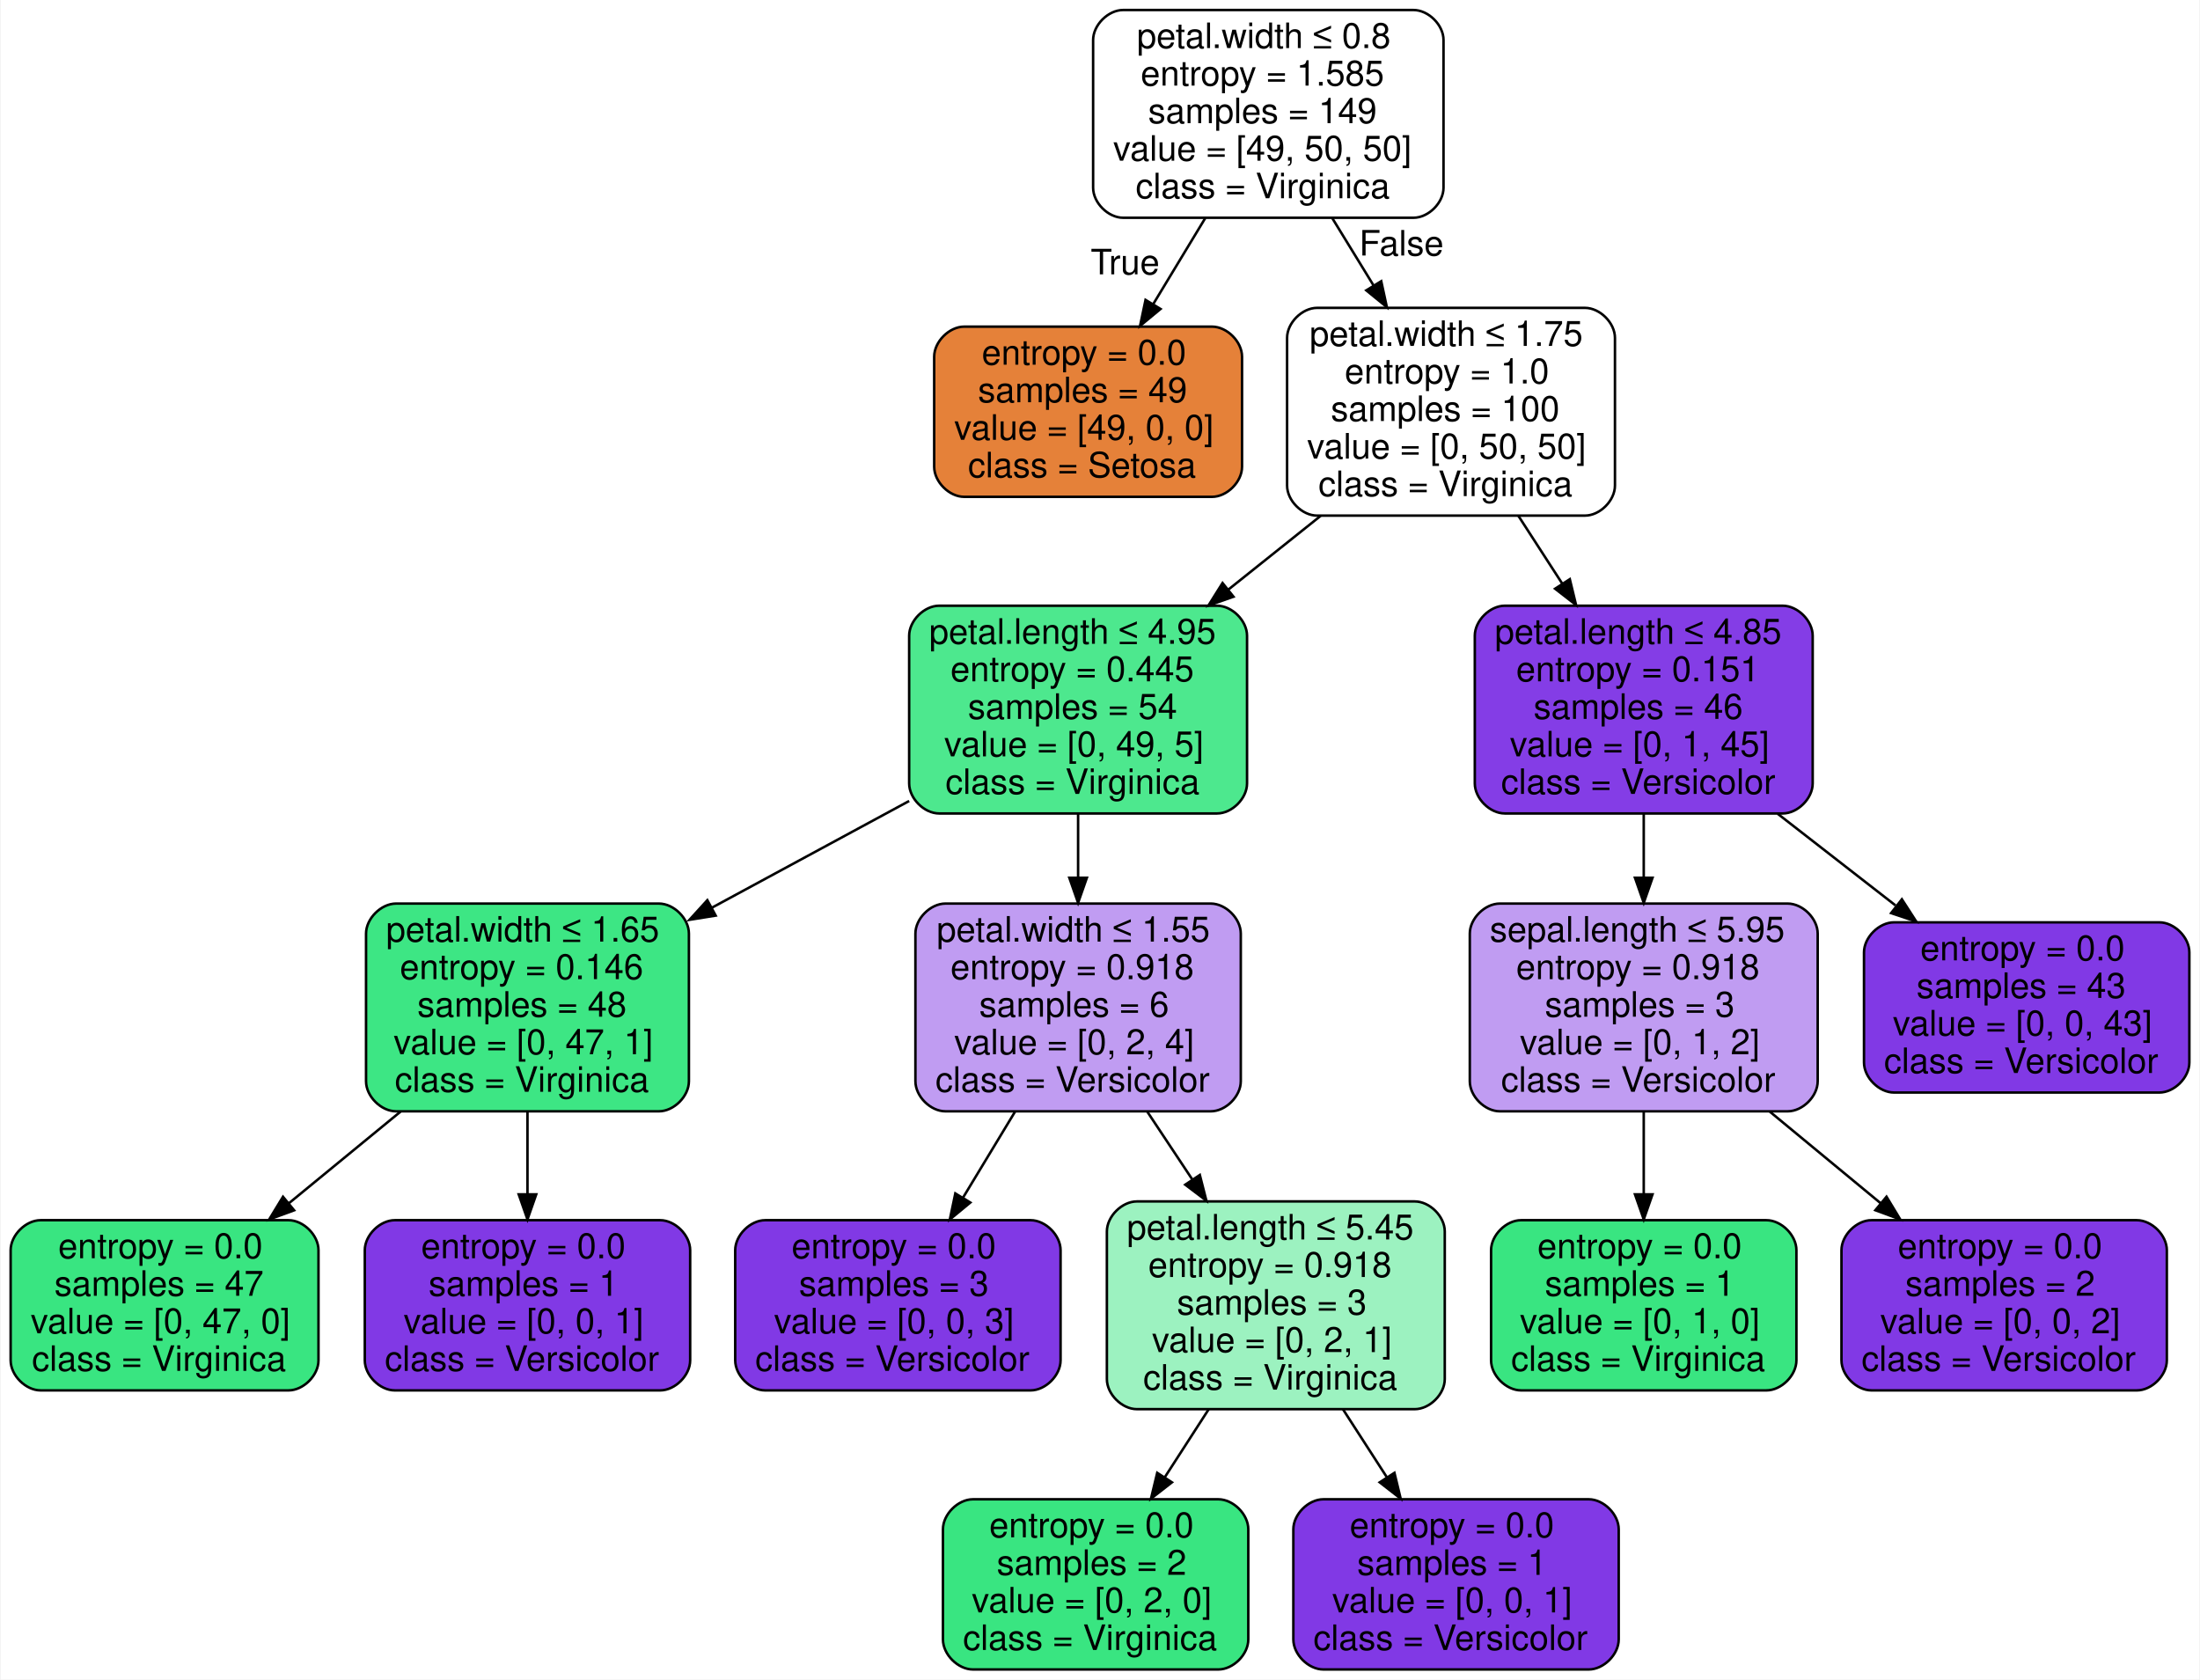
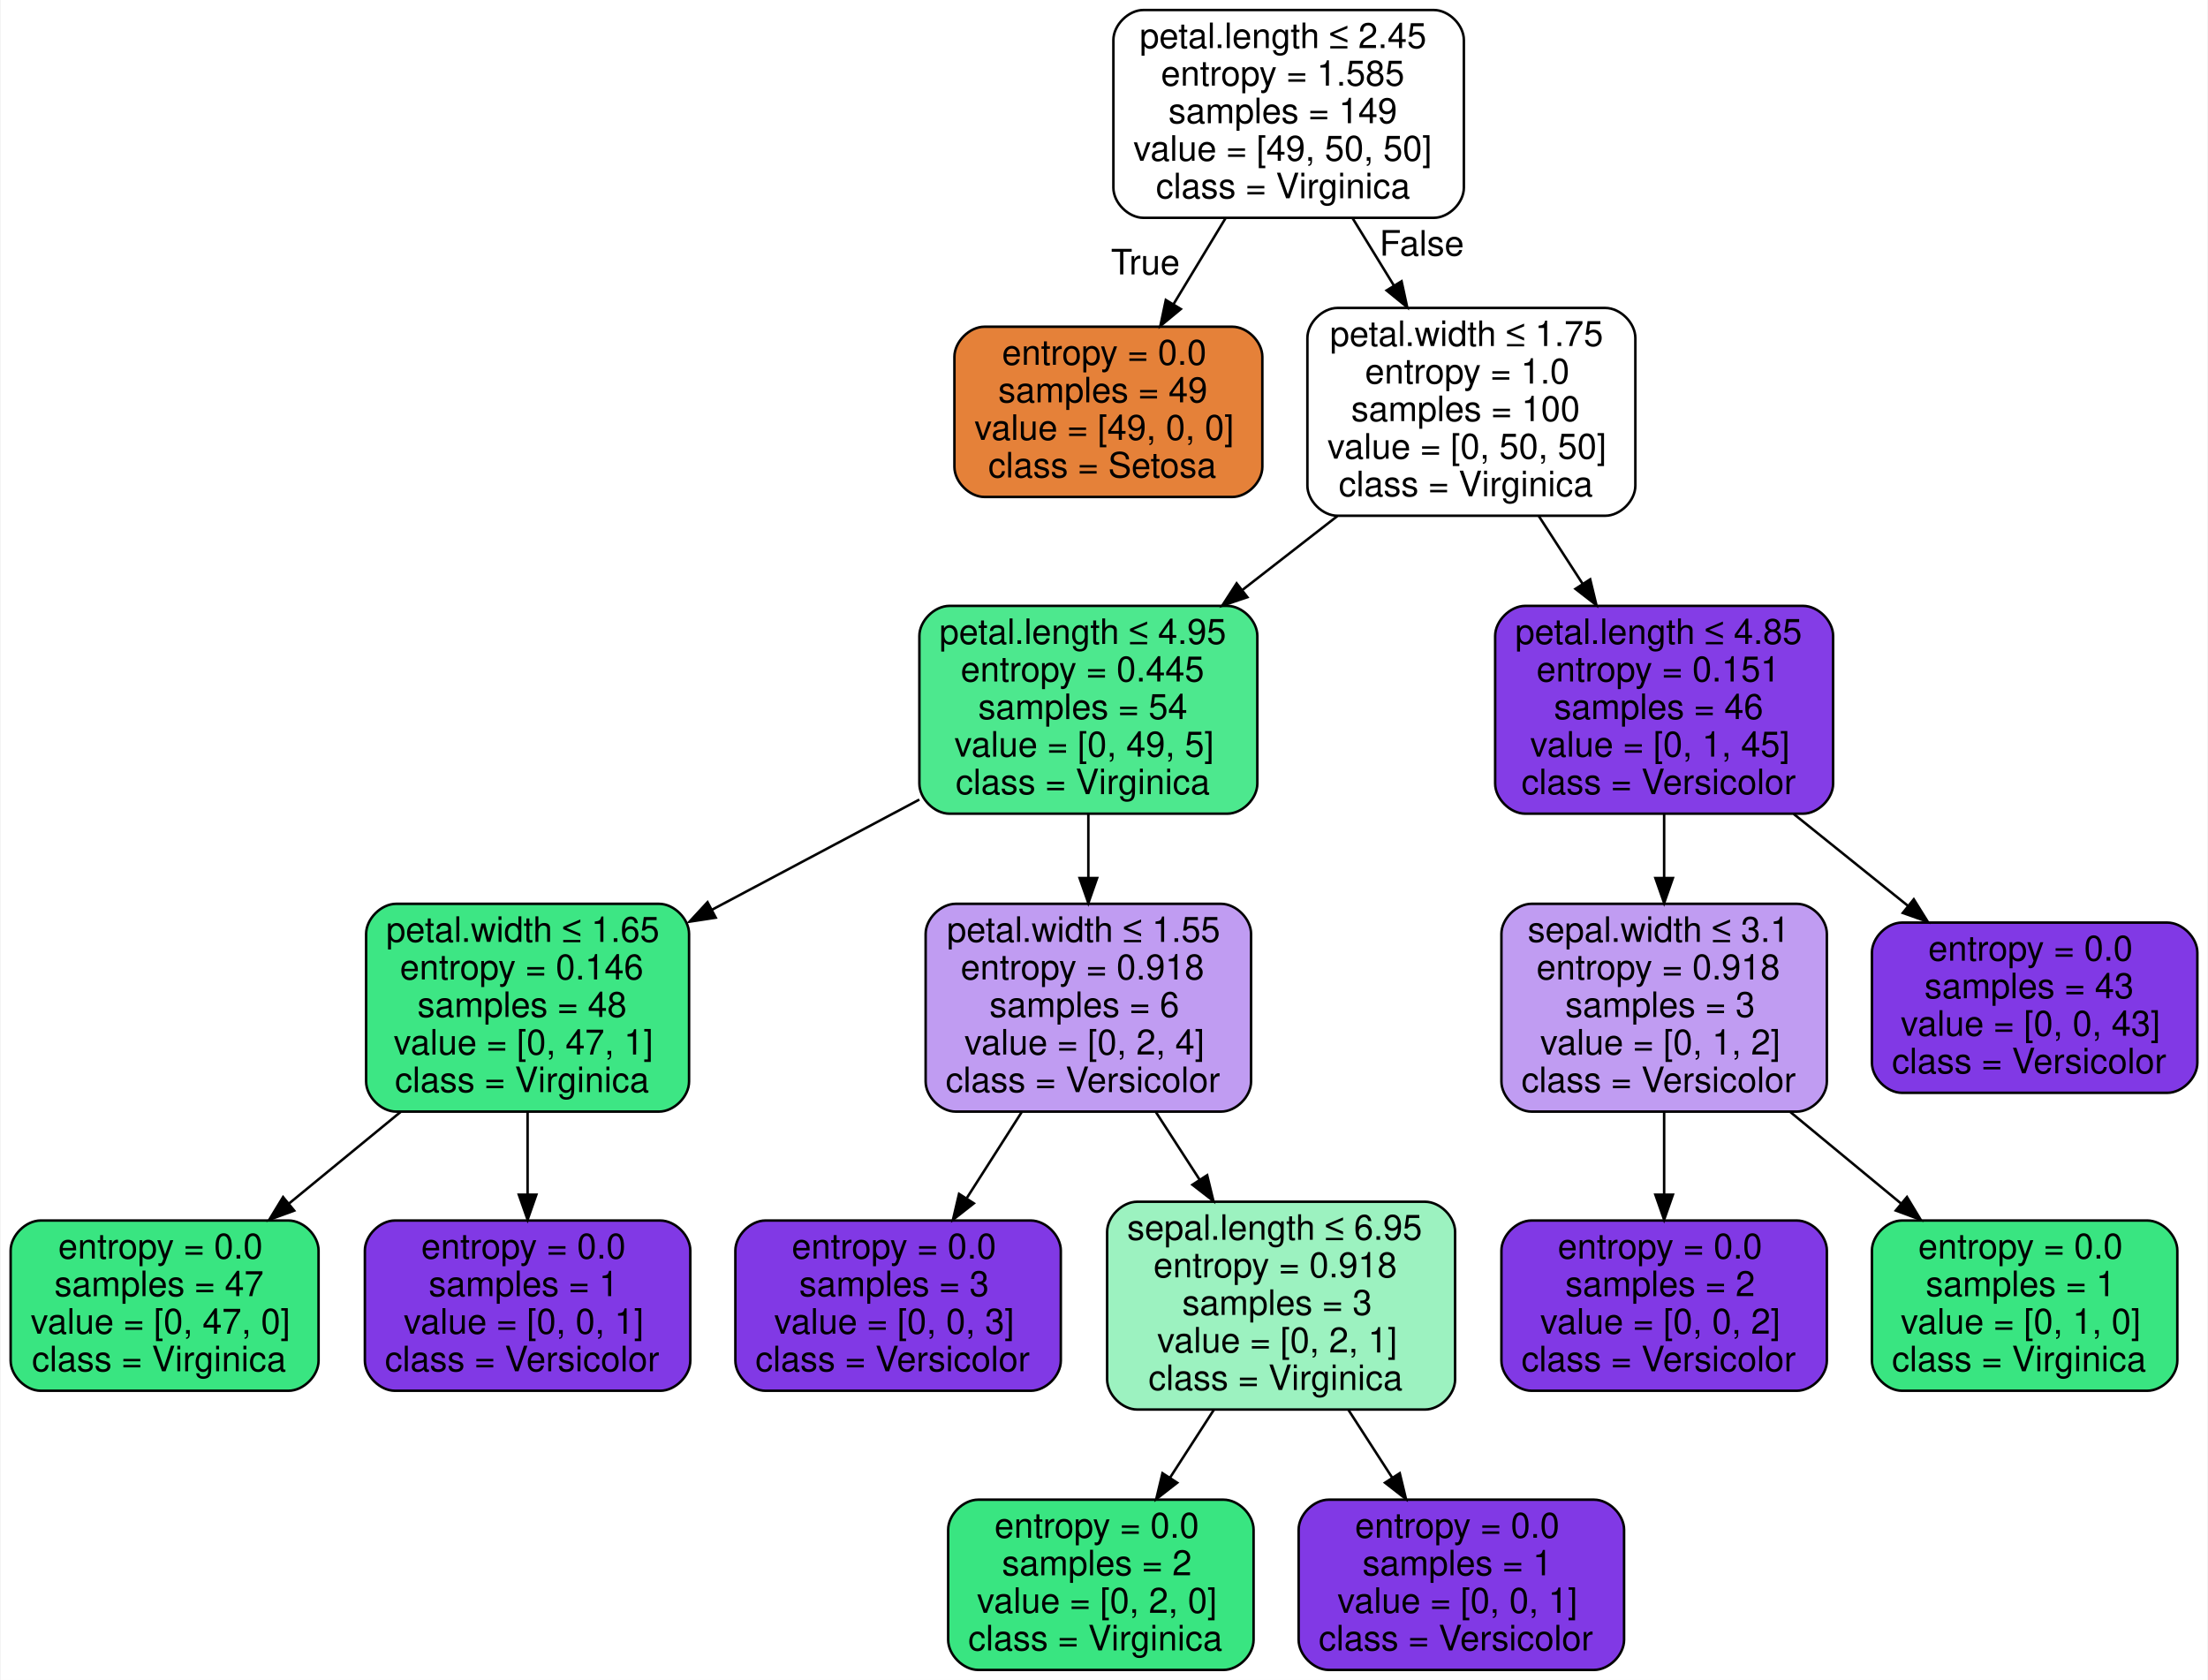
- <svg xmlns="http://www.w3.org/2000/svg" width="879pt" height="671pt" viewBox="0.00 0.00 878.50 671.00">
+ <svg xmlns="http://www.w3.org/2000/svg" width="882pt" height="671pt" viewBox="0.00 0.00 881.50 671.00">
  <g id="graph0" class="graph" transform="scale(1 1) rotate(0) translate(4 667)">
-     <polygon fill="#ffffff" stroke="transparent" points="-4,4 -4,-667 874.5,-667 874.5,4 -4,4" />
+     <polygon fill="#ffffff" stroke="transparent" points="-4,4 -4,-667 877.5,-667 877.5,4 -4,4" />
    <g id="node1" class="node">
-       <path fill="#ffffff" stroke="#000000" d="M560.5,-663C560.5,-663 444.5,-663 444.5,-663 438.5,-663 432.5,-657 432.5,-651 432.5,-651 432.5,-592 432.5,-592 432.5,-586 438.5,-580 444.5,-580 444.5,-580 560.5,-580 560.5,-580 566.5,-580 572.5,-586 572.5,-592 572.5,-592 572.5,-651 572.5,-651 572.5,-657 566.5,-663 560.5,-663" />
-       <text text-anchor="start" x="450" y="-647.8" font-family="Helvetica,sans-Serif" font-size="14.00" fill="#000000">petal.width ≤ 0.8</text>
-       <text text-anchor="start" x="451.5" y="-632.8" font-family="Helvetica,sans-Serif" font-size="14.00" fill="#000000">entropy = 1.585</text>
-       <text text-anchor="start" x="454.5" y="-617.8" font-family="Helvetica,sans-Serif" font-size="14.00" fill="#000000">samples = 149</text>
-       <text text-anchor="start" x="440.5" y="-602.8" font-family="Helvetica,sans-Serif" font-size="14.00" fill="#000000">value = [49, 50, 50]</text>
-       <text text-anchor="start" x="449.5" y="-587.8" font-family="Helvetica,sans-Serif" font-size="14.00" fill="#000000">class = Virginica</text>
+       <path fill="#ffffff" stroke="#000000" d="M568.5,-663C568.5,-663 452.5,-663 452.5,-663 446.5,-663 440.5,-657 440.5,-651 440.5,-651 440.5,-592 440.5,-592 440.5,-586 446.5,-580 452.5,-580 452.5,-580 568.5,-580 568.5,-580 574.5,-580 580.5,-586 580.5,-592 580.5,-592 580.5,-651 580.5,-651 580.5,-657 574.5,-663 568.5,-663" />
+       <text text-anchor="start" x="451" y="-647.8" font-family="Helvetica,sans-Serif" font-size="14.00" fill="#000000">petal.length ≤ 2.45</text>
+       <text text-anchor="start" x="459.5" y="-632.8" font-family="Helvetica,sans-Serif" font-size="14.00" fill="#000000">entropy = 1.585</text>
+       <text text-anchor="start" x="462.5" y="-617.8" font-family="Helvetica,sans-Serif" font-size="14.00" fill="#000000">samples = 149</text>
+       <text text-anchor="start" x="448.5" y="-602.8" font-family="Helvetica,sans-Serif" font-size="14.00" fill="#000000">value = [49, 50, 50]</text>
+       <text text-anchor="start" x="457.5" y="-587.8" font-family="Helvetica,sans-Serif" font-size="14.00" fill="#000000">class = Virginica</text>
    </g>
    <g id="node2" class="node">
-       <path fill="#e58139" stroke="#000000" d="M480,-536.5C480,-536.5 381,-536.5 381,-536.5 375,-536.5 369,-530.5 369,-524.5 369,-524.5 369,-480.5 369,-480.5 369,-474.5 375,-468.5 381,-468.5 381,-468.5 480,-468.5 480,-468.5 486,-468.5 492,-474.5 492,-480.5 492,-480.5 492,-524.5 492,-524.5 492,-530.5 486,-536.5 480,-536.5" />
-       <text text-anchor="start" x="388" y="-521.3" font-family="Helvetica,sans-Serif" font-size="14.00" fill="#000000">entropy = 0.0</text>
-       <text text-anchor="start" x="386.5" y="-506.3" font-family="Helvetica,sans-Serif" font-size="14.00" fill="#000000">samples = 49</text>
-       <text text-anchor="start" x="377" y="-491.3" font-family="Helvetica,sans-Serif" font-size="14.00" fill="#000000">value = [49, 0, 0]</text>
-       <text text-anchor="start" x="382.5" y="-476.3" font-family="Helvetica,sans-Serif" font-size="14.00" fill="#000000">class = Setosa</text>
+       <path fill="#e58139" stroke="#000000" d="M488,-536.5C488,-536.5 389,-536.5 389,-536.5 383,-536.5 377,-530.5 377,-524.5 377,-524.5 377,-480.5 377,-480.5 377,-474.5 383,-468.5 389,-468.5 389,-468.5 488,-468.5 488,-468.5 494,-468.5 500,-474.5 500,-480.5 500,-480.5 500,-524.5 500,-524.5 500,-530.5 494,-536.5 488,-536.5" />
+       <text text-anchor="start" x="396" y="-521.3" font-family="Helvetica,sans-Serif" font-size="14.00" fill="#000000">entropy = 0.0</text>
+       <text text-anchor="start" x="394.5" y="-506.3" font-family="Helvetica,sans-Serif" font-size="14.00" fill="#000000">samples = 49</text>
+       <text text-anchor="start" x="385" y="-491.3" font-family="Helvetica,sans-Serif" font-size="14.00" fill="#000000">value = [49, 0, 0]</text>
+       <text text-anchor="start" x="390.5" y="-476.3" font-family="Helvetica,sans-Serif" font-size="14.00" fill="#000000">class = Setosa</text>
    </g>
    <g id="edge1" class="edge">
-       <path fill="none" stroke="#000000" d="M477.318,-579.88C470.598,-568.774 463.324,-556.751 456.559,-545.569" />
-       <polygon fill="#000000" stroke="#000000" points="459.433,-543.559 451.262,-536.815 453.444,-547.183 459.433,-543.559" />
-       <text text-anchor="middle" x="445.288" y="-557.391" font-family="Helvetica,sans-Serif" font-size="14.00" fill="#000000">True</text>
+       <path fill="none" stroke="#000000" d="M485.318,-579.88C478.598,-568.774 471.324,-556.751 464.559,-545.569" />
+       <polygon fill="#000000" stroke="#000000" points="467.433,-543.559 459.262,-536.815 461.444,-547.183 467.433,-543.559" />
+       <text text-anchor="middle" x="453.288" y="-557.391" font-family="Helvetica,sans-Serif" font-size="14.00" fill="#000000">True</text>
    </g>
    <g id="node3" class="node">
-       <path fill="#ffffff" stroke="#000000" d="M629,-544C629,-544 522,-544 522,-544 516,-544 510,-538 510,-532 510,-532 510,-473 510,-473 510,-467 516,-461 522,-461 522,-461 629,-461 629,-461 635,-461 641,-467 641,-473 641,-473 641,-532 641,-532 641,-538 635,-544 629,-544" />
-       <text text-anchor="start" x="519" y="-528.8" font-family="Helvetica,sans-Serif" font-size="14.00" fill="#000000">petal.width ≤ 1.75</text>
-       <text text-anchor="start" x="533" y="-513.8" font-family="Helvetica,sans-Serif" font-size="14.00" fill="#000000">entropy = 1.0</text>
-       <text text-anchor="start" x="527.5" y="-498.8" font-family="Helvetica,sans-Serif" font-size="14.00" fill="#000000">samples = 100</text>
-       <text text-anchor="start" x="518" y="-483.8" font-family="Helvetica,sans-Serif" font-size="14.00" fill="#000000">value = [0, 50, 50]</text>
-       <text text-anchor="start" x="522.5" y="-468.8" font-family="Helvetica,sans-Serif" font-size="14.00" fill="#000000">class = Virginica</text>
+       <path fill="#ffffff" stroke="#000000" d="M637,-544C637,-544 530,-544 530,-544 524,-544 518,-538 518,-532 518,-532 518,-473 518,-473 518,-467 524,-461 530,-461 530,-461 637,-461 637,-461 643,-461 649,-467 649,-473 649,-473 649,-532 649,-532 649,-538 643,-544 637,-544" />
+       <text text-anchor="start" x="527" y="-528.8" font-family="Helvetica,sans-Serif" font-size="14.00" fill="#000000">petal.width ≤ 1.75</text>
+       <text text-anchor="start" x="541" y="-513.8" font-family="Helvetica,sans-Serif" font-size="14.00" fill="#000000">entropy = 1.0</text>
+       <text text-anchor="start" x="535.5" y="-498.8" font-family="Helvetica,sans-Serif" font-size="14.00" fill="#000000">samples = 100</text>
+       <text text-anchor="start" x="526" y="-483.8" font-family="Helvetica,sans-Serif" font-size="14.00" fill="#000000">value = [0, 50, 50]</text>
+       <text text-anchor="start" x="530.5" y="-468.8" font-family="Helvetica,sans-Serif" font-size="14.00" fill="#000000">class = Virginica</text>
    </g>
    <g id="edge2" class="edge">
-       <path fill="none" stroke="#000000" d="M528.032,-579.88C533.391,-571.143 539.098,-561.84 544.628,-552.825" />
-       <polygon fill="#000000" stroke="#000000" points="547.614,-554.652 549.859,-544.298 541.647,-550.992 547.614,-554.652" />
-       <text text-anchor="middle" x="555.684" y="-564.91" font-family="Helvetica,sans-Serif" font-size="14.00" fill="#000000">False</text>
+       <path fill="none" stroke="#000000" d="M536.032,-579.88C541.391,-571.143 547.098,-561.84 552.628,-552.825" />
+       <polygon fill="#000000" stroke="#000000" points="555.614,-554.652 557.859,-544.298 549.647,-550.992 555.614,-554.652" />
+       <text text-anchor="middle" x="563.684" y="-564.91" font-family="Helvetica,sans-Serif" font-size="14.00" fill="#000000">False</text>
    </g>
    <g id="node4" class="node">
-       <path fill="#4de88e" stroke="#000000" d="M482,-425C482,-425 371,-425 371,-425 365,-425 359,-419 359,-413 359,-413 359,-354 359,-354 359,-348 365,-342 371,-342 371,-342 482,-342 482,-342 488,-342 494,-348 494,-354 494,-354 494,-413 494,-413 494,-419 488,-425 482,-425" />
-       <text text-anchor="start" x="367" y="-409.8" font-family="Helvetica,sans-Serif" font-size="14.00" fill="#000000">petal.length ≤ 4.95</text>
-       <text text-anchor="start" x="375.5" y="-394.8" font-family="Helvetica,sans-Serif" font-size="14.00" fill="#000000">entropy = 0.445</text>
-       <text text-anchor="start" x="382.5" y="-379.8" font-family="Helvetica,sans-Serif" font-size="14.00" fill="#000000">samples = 54</text>
-       <text text-anchor="start" x="373" y="-364.8" font-family="Helvetica,sans-Serif" font-size="14.00" fill="#000000">value = [0, 49, 5]</text>
-       <text text-anchor="start" x="373.5" y="-349.8" font-family="Helvetica,sans-Serif" font-size="14.00" fill="#000000">class = Virginica</text>
+       <path fill="#4de88e" stroke="#000000" d="M486,-425C486,-425 375,-425 375,-425 369,-425 363,-419 363,-413 363,-413 363,-354 363,-354 363,-348 369,-342 375,-342 375,-342 486,-342 486,-342 492,-342 498,-348 498,-354 498,-354 498,-413 498,-413 498,-419 492,-425 486,-425" />
+       <text text-anchor="start" x="371" y="-409.8" font-family="Helvetica,sans-Serif" font-size="14.00" fill="#000000">petal.length ≤ 4.95</text>
+       <text text-anchor="start" x="379.5" y="-394.8" font-family="Helvetica,sans-Serif" font-size="14.00" fill="#000000">entropy = 0.445</text>
+       <text text-anchor="start" x="386.5" y="-379.8" font-family="Helvetica,sans-Serif" font-size="14.00" fill="#000000">samples = 54</text>
+       <text text-anchor="start" x="377" y="-364.8" font-family="Helvetica,sans-Serif" font-size="14.00" fill="#000000">value = [0, 49, 5]</text>
+       <text text-anchor="start" x="377.5" y="-349.8" font-family="Helvetica,sans-Serif" font-size="14.00" fill="#000000">class = Virginica</text>
    </g>
    <g id="edge3" class="edge">
-       <path fill="none" stroke="#000000" d="M523.387,-460.88C511.478,-451.368 498.727,-441.184 486.516,-431.432" />
-       <polygon fill="#000000" stroke="#000000" points="488.582,-428.603 478.584,-425.097 484.213,-434.072 488.582,-428.603" />
+       <path fill="none" stroke="#000000" d="M529.988,-460.88C517.759,-451.368 504.666,-441.184 492.127,-431.432" />
+       <polygon fill="#000000" stroke="#000000" points="494.024,-428.474 483.982,-425.097 489.726,-433.999 494.024,-428.474" />
    </g>
    <g id="node13" class="node">
-       <path fill="#843de6" stroke="#000000" d="M708,-425C708,-425 597,-425 597,-425 591,-425 585,-419 585,-413 585,-413 585,-354 585,-354 585,-348 591,-342 597,-342 597,-342 708,-342 708,-342 714,-342 720,-348 720,-354 720,-354 720,-413 720,-413 720,-419 714,-425 708,-425" />
-       <text text-anchor="start" x="593" y="-409.8" font-family="Helvetica,sans-Serif" font-size="14.00" fill="#000000">petal.length ≤ 4.85</text>
-       <text text-anchor="start" x="601.5" y="-394.8" font-family="Helvetica,sans-Serif" font-size="14.00" fill="#000000">entropy = 0.151</text>
-       <text text-anchor="start" x="608.5" y="-379.8" font-family="Helvetica,sans-Serif" font-size="14.00" fill="#000000">samples = 46</text>
-       <text text-anchor="start" x="599" y="-364.8" font-family="Helvetica,sans-Serif" font-size="14.00" fill="#000000">value = [0, 1, 45]</text>
-       <text text-anchor="start" x="595.5" y="-349.8" font-family="Helvetica,sans-Serif" font-size="14.00" fill="#000000">class = Versicolor</text>
+       <path fill="#843de6" stroke="#000000" d="M716,-425C716,-425 605,-425 605,-425 599,-425 593,-419 593,-413 593,-413 593,-354 593,-354 593,-348 599,-342 605,-342 605,-342 716,-342 716,-342 722,-342 728,-348 728,-354 728,-354 728,-413 728,-413 728,-419 722,-425 716,-425" />
+       <text text-anchor="start" x="601" y="-409.8" font-family="Helvetica,sans-Serif" font-size="14.00" fill="#000000">petal.length ≤ 4.85</text>
+       <text text-anchor="start" x="609.5" y="-394.8" font-family="Helvetica,sans-Serif" font-size="14.00" fill="#000000">entropy = 0.151</text>
+       <text text-anchor="start" x="616.5" y="-379.8" font-family="Helvetica,sans-Serif" font-size="14.00" fill="#000000">samples = 46</text>
+       <text text-anchor="start" x="607" y="-364.8" font-family="Helvetica,sans-Serif" font-size="14.00" fill="#000000">value = [0, 1, 45]</text>
+       <text text-anchor="start" x="603.5" y="-349.8" font-family="Helvetica,sans-Serif" font-size="14.00" fill="#000000">class = Versicolor</text>
    </g>
    <g id="edge12" class="edge">
-       <path fill="none" stroke="#000000" d="M602.431,-460.88C608.084,-452.143 614.103,-442.84 619.937,-433.825" />
-       <polygon fill="#000000" stroke="#000000" points="622.96,-435.595 625.454,-425.298 617.083,-431.792 622.96,-435.595" />
+       <path fill="none" stroke="#000000" d="M610.431,-460.88C616.084,-452.143 622.103,-442.84 627.937,-433.825" />
+       <polygon fill="#000000" stroke="#000000" points="630.96,-435.595 633.454,-425.298 625.083,-431.792 630.96,-435.595" />
    </g>
    <g id="node5" class="node">
      <path fill="#3de684" stroke="#000000" d="M259,-306C259,-306 154,-306 154,-306 148,-306 142,-300 142,-294 142,-294 142,-235 142,-235 142,-229 148,-223 154,-223 154,-223 259,-223 259,-223 265,-223 271,-229 271,-235 271,-235 271,-294 271,-294 271,-300 265,-306 259,-306" />
      <text text-anchor="start" x="150" y="-290.8" font-family="Helvetica,sans-Serif" font-size="14.00" fill="#000000">petal.width ≤ 1.65</text>
      <text text-anchor="start" x="155.5" y="-275.8" font-family="Helvetica,sans-Serif" font-size="14.00" fill="#000000">entropy = 0.146</text>
      <text text-anchor="start" x="162.5" y="-260.8" font-family="Helvetica,sans-Serif" font-size="14.00" fill="#000000">samples = 48</text>
      <text text-anchor="start" x="153" y="-245.8" font-family="Helvetica,sans-Serif" font-size="14.00" fill="#000000">value = [0, 47, 1]</text>
      <text text-anchor="start" x="153.5" y="-230.8" font-family="Helvetica,sans-Serif" font-size="14.00" fill="#000000">class = Virginica</text>
    </g>
    <g id="edge4" class="edge">
-       <path fill="none" stroke="#000000" d="M358.998,-346.987C334.027,-333.481 305.605,-318.107 280.119,-304.321" />
-       <polygon fill="#000000" stroke="#000000" points="281.698,-301.196 271.237,-299.517 278.367,-307.353 281.698,-301.196" />
+       <path fill="none" stroke="#000000" d="M362.989,-347.635C336.833,-333.739 306.811,-317.79 280.103,-303.602" />
+       <polygon fill="#000000" stroke="#000000" points="281.656,-300.464 271.183,-298.863 278.372,-306.646 281.656,-300.464" />
    </g>
    <g id="node8" class="node">
-       <path fill="#c09cf2" stroke="#000000" d="M479.5,-306C479.5,-306 373.5,-306 373.5,-306 367.5,-306 361.5,-300 361.5,-294 361.5,-294 361.5,-235 361.5,-235 361.5,-229 367.5,-223 373.5,-223 373.5,-223 479.5,-223 479.5,-223 485.5,-223 491.5,-229 491.5,-235 491.5,-235 491.5,-294 491.5,-294 491.5,-300 485.5,-306 479.5,-306" />
-       <text text-anchor="start" x="370" y="-290.8" font-family="Helvetica,sans-Serif" font-size="14.00" fill="#000000">petal.width ≤ 1.55</text>
-       <text text-anchor="start" x="375.5" y="-275.8" font-family="Helvetica,sans-Serif" font-size="14.00" fill="#000000">entropy = 0.918</text>
-       <text text-anchor="start" x="387" y="-260.8" font-family="Helvetica,sans-Serif" font-size="14.00" fill="#000000">samples = 6</text>
-       <text text-anchor="start" x="377" y="-245.8" font-family="Helvetica,sans-Serif" font-size="14.00" fill="#000000">value = [0, 2, 4]</text>
-       <text text-anchor="start" x="369.5" y="-230.8" font-family="Helvetica,sans-Serif" font-size="14.00" fill="#000000">class = Versicolor</text>
+       <path fill="#c09cf2" stroke="#000000" d="M483.5,-306C483.5,-306 377.5,-306 377.5,-306 371.5,-306 365.5,-300 365.5,-294 365.5,-294 365.5,-235 365.5,-235 365.5,-229 371.5,-223 377.5,-223 377.5,-223 483.5,-223 483.5,-223 489.5,-223 495.5,-229 495.5,-235 495.5,-235 495.5,-294 495.5,-294 495.5,-300 489.5,-306 483.5,-306" />
+       <text text-anchor="start" x="374" y="-290.8" font-family="Helvetica,sans-Serif" font-size="14.00" fill="#000000">petal.width ≤ 1.55</text>
+       <text text-anchor="start" x="379.5" y="-275.8" font-family="Helvetica,sans-Serif" font-size="14.00" fill="#000000">entropy = 0.918</text>
+       <text text-anchor="start" x="391" y="-260.8" font-family="Helvetica,sans-Serif" font-size="14.00" fill="#000000">samples = 6</text>
+       <text text-anchor="start" x="381" y="-245.8" font-family="Helvetica,sans-Serif" font-size="14.00" fill="#000000">value = [0, 2, 4]</text>
+       <text text-anchor="start" x="373.5" y="-230.8" font-family="Helvetica,sans-Serif" font-size="14.00" fill="#000000">class = Versicolor</text>
    </g>
    <g id="edge7" class="edge">
-       <path fill="none" stroke="#000000" d="M426.5,-341.88C426.5,-333.684 426.5,-324.989 426.5,-316.501" />
-       <polygon fill="#000000" stroke="#000000" points="430,-316.298 426.5,-306.298 423,-316.298 430,-316.298" />
+       <path fill="none" stroke="#000000" d="M430.5,-341.88C430.5,-333.684 430.5,-324.989 430.5,-316.501" />
+       <polygon fill="#000000" stroke="#000000" points="434,-316.298 430.5,-306.298 427,-316.298 434,-316.298" />
    </g>
    <g id="node6" class="node">
      <path fill="#39e581" stroke="#000000" d="M111,-179.5C111,-179.5 12,-179.5 12,-179.5 6,-179.5 0,-173.5 0,-167.5 0,-167.5 0,-123.5 0,-123.5 0,-117.5 6,-111.5 12,-111.5 12,-111.5 111,-111.5 111,-111.5 117,-111.5 123,-117.5 123,-123.5 123,-123.5 123,-167.5 123,-167.5 123,-173.5 117,-179.5 111,-179.5" />
      <text text-anchor="start" x="19" y="-164.3" font-family="Helvetica,sans-Serif" font-size="14.00" fill="#000000">entropy = 0.0</text>
      <text text-anchor="start" x="17.5" y="-149.3" font-family="Helvetica,sans-Serif" font-size="14.00" fill="#000000">samples = 47</text>
      <text text-anchor="start" x="8" y="-134.3" font-family="Helvetica,sans-Serif" font-size="14.00" fill="#000000">value = [0, 47, 0]</text>
      <text text-anchor="start" x="8.5" y="-119.3" font-family="Helvetica,sans-Serif" font-size="14.00" fill="#000000">class = Virginica</text>
    </g>
    <g id="edge5" class="edge">
      <path fill="none" stroke="#000000" d="M155.786,-222.88C141.316,-211.004 125.569,-198.08 111.162,-186.257" />
      <polygon fill="#000000" stroke="#000000" points="113.263,-183.453 103.312,-179.815 108.822,-188.864 113.263,-183.453" />
    </g>
    <g id="node7" class="node">
      <path fill="#8139e5" stroke="#000000" d="M259.5,-179.5C259.5,-179.5 153.5,-179.5 153.5,-179.5 147.5,-179.5 141.5,-173.5 141.5,-167.5 141.5,-167.5 141.5,-123.5 141.5,-123.5 141.5,-117.5 147.5,-111.5 153.5,-111.5 153.5,-111.5 259.5,-111.5 259.5,-111.5 265.5,-111.5 271.5,-117.5 271.5,-123.5 271.5,-123.5 271.5,-167.5 271.5,-167.5 271.5,-173.5 265.5,-179.5 259.5,-179.5" />
      <text text-anchor="start" x="164" y="-164.3" font-family="Helvetica,sans-Serif" font-size="14.00" fill="#000000">entropy = 0.0</text>
      <text text-anchor="start" x="167" y="-149.3" font-family="Helvetica,sans-Serif" font-size="14.00" fill="#000000">samples = 1</text>
      <text text-anchor="start" x="157" y="-134.3" font-family="Helvetica,sans-Serif" font-size="14.00" fill="#000000">value = [0, 0, 1]</text>
      <text text-anchor="start" x="149.5" y="-119.3" font-family="Helvetica,sans-Serif" font-size="14.00" fill="#000000">class = Versicolor</text>
    </g>
    <g id="edge6" class="edge">
      <path fill="none" stroke="#000000" d="M206.5,-222.88C206.5,-212.213 206.5,-200.702 206.5,-189.901" />
      <polygon fill="#000000" stroke="#000000" points="210,-189.815 206.5,-179.815 203,-189.815 210,-189.815" />
    </g>
    <g id="node9" class="node">
      <path fill="#8139e5" stroke="#000000" d="M407.5,-179.5C407.5,-179.5 301.5,-179.5 301.5,-179.5 295.5,-179.5 289.5,-173.5 289.5,-167.5 289.5,-167.5 289.5,-123.5 289.5,-123.5 289.5,-117.5 295.5,-111.5 301.5,-111.5 301.5,-111.5 407.5,-111.5 407.5,-111.5 413.5,-111.5 419.5,-117.5 419.5,-123.5 419.5,-123.5 419.5,-167.5 419.5,-167.5 419.5,-173.5 413.5,-179.5 407.5,-179.5" />
      <text text-anchor="start" x="312" y="-164.3" font-family="Helvetica,sans-Serif" font-size="14.00" fill="#000000">entropy = 0.0</text>
      <text text-anchor="start" x="315" y="-149.3" font-family="Helvetica,sans-Serif" font-size="14.00" fill="#000000">samples = 3</text>
      <text text-anchor="start" x="305" y="-134.3" font-family="Helvetica,sans-Serif" font-size="14.00" fill="#000000">value = [0, 0, 3]</text>
      <text text-anchor="start" x="297.5" y="-119.3" font-family="Helvetica,sans-Serif" font-size="14.00" fill="#000000">class = Versicolor</text>
    </g>
    <g id="edge8" class="edge">
-       <path fill="none" stroke="#000000" d="M401.318,-222.88C394.598,-211.774 387.324,-199.751 380.559,-188.569" />
-       <polygon fill="#000000" stroke="#000000" points="383.433,-186.559 375.262,-179.815 377.444,-190.183 383.433,-186.559" />
+       <path fill="none" stroke="#000000" d="M403.919,-222.88C396.826,-211.774 389.148,-199.751 382.006,-188.569" />
+       <polygon fill="#000000" stroke="#000000" points="384.748,-186.359 376.415,-179.815 378.848,-190.127 384.748,-186.359" />
    </g>
    <g id="node10" class="node">
-       <path fill="#9cf2c0" stroke="#000000" d="M561,-187C561,-187 450,-187 450,-187 444,-187 438,-181 438,-175 438,-175 438,-116 438,-116 438,-110 444,-104 450,-104 450,-104 561,-104 561,-104 567,-104 573,-110 573,-116 573,-116 573,-175 573,-175 573,-181 567,-187 561,-187" />
-       <text text-anchor="start" x="446" y="-171.8" font-family="Helvetica,sans-Serif" font-size="14.00" fill="#000000">petal.length ≤ 5.45</text>
-       <text text-anchor="start" x="454.5" y="-156.8" font-family="Helvetica,sans-Serif" font-size="14.00" fill="#000000">entropy = 0.918</text>
-       <text text-anchor="start" x="466" y="-141.8" font-family="Helvetica,sans-Serif" font-size="14.00" fill="#000000">samples = 3</text>
-       <text text-anchor="start" x="456" y="-126.8" font-family="Helvetica,sans-Serif" font-size="14.00" fill="#000000">value = [0, 2, 1]</text>
-       <text text-anchor="start" x="452.5" y="-111.8" font-family="Helvetica,sans-Serif" font-size="14.00" fill="#000000">class = Virginica</text>
+       <path fill="#9cf2c0" stroke="#000000" d="M565,-187C565,-187 450,-187 450,-187 444,-187 438,-181 438,-175 438,-175 438,-116 438,-116 438,-110 444,-104 450,-104 450,-104 565,-104 565,-104 571,-104 577,-110 577,-116 577,-116 577,-175 577,-175 577,-181 571,-187 565,-187" />
+       <text text-anchor="start" x="446" y="-171.8" font-family="Helvetica,sans-Serif" font-size="14.00" fill="#000000">sepal.length ≤ 6.95</text>
+       <text text-anchor="start" x="456.5" y="-156.8" font-family="Helvetica,sans-Serif" font-size="14.00" fill="#000000">entropy = 0.918</text>
+       <text text-anchor="start" x="468" y="-141.8" font-family="Helvetica,sans-Serif" font-size="14.00" fill="#000000">samples = 3</text>
+       <text text-anchor="start" x="458" y="-126.8" font-family="Helvetica,sans-Serif" font-size="14.00" fill="#000000">value = [0, 2, 1]</text>
+       <text text-anchor="start" x="454.5" y="-111.8" font-family="Helvetica,sans-Serif" font-size="14.00" fill="#000000">class = Virginica</text>
    </g>
    <g id="edge9" class="edge">
-       <path fill="none" stroke="#000000" d="M454.13,-222.88C459.93,-214.143 466.106,-204.84 472.091,-195.825" />
-       <polygon fill="#000000" stroke="#000000" points="475.137,-197.565 477.752,-187.298 469.305,-193.694 475.137,-197.565" />
+       <path fill="none" stroke="#000000" d="M457.431,-222.88C463.084,-214.143 469.103,-204.84 474.937,-195.825" />
+       <polygon fill="#000000" stroke="#000000" points="477.96,-197.595 480.454,-187.298 472.083,-193.792 477.96,-197.595" />
    </g>
    <g id="node11" class="node">
-       <path fill="#39e581" stroke="#000000" d="M482.5,-68C482.5,-68 384.5,-68 384.5,-68 378.5,-68 372.5,-62 372.5,-56 372.5,-56 372.5,-12 372.5,-12 372.5,-6 378.5,0 384.5,0 384.5,0 482.5,0 482.5,0 488.5,0 494.5,-6 494.5,-12 494.5,-12 494.5,-56 494.5,-56 494.5,-62 488.5,-68 482.5,-68" />
-       <text text-anchor="start" x="391" y="-52.8" font-family="Helvetica,sans-Serif" font-size="14.00" fill="#000000">entropy = 0.0</text>
-       <text text-anchor="start" x="394" y="-37.8" font-family="Helvetica,sans-Serif" font-size="14.00" fill="#000000">samples = 2</text>
-       <text text-anchor="start" x="384" y="-22.8" font-family="Helvetica,sans-Serif" font-size="14.00" fill="#000000">value = [0, 2, 0]</text>
-       <text text-anchor="start" x="380.5" y="-7.8" font-family="Helvetica,sans-Serif" font-size="14.00" fill="#000000">class = Virginica</text>
+       <path fill="#39e581" stroke="#000000" d="M484.5,-68C484.5,-68 386.5,-68 386.5,-68 380.5,-68 374.5,-62 374.5,-56 374.5,-56 374.5,-12 374.5,-12 374.5,-6 380.5,0 386.5,0 386.5,0 484.5,0 484.5,0 490.5,0 496.5,-6 496.5,-12 496.5,-12 496.5,-56 496.5,-56 496.5,-62 490.5,-68 484.5,-68" />
+       <text text-anchor="start" x="393" y="-52.8" font-family="Helvetica,sans-Serif" font-size="14.00" fill="#000000">entropy = 0.0</text>
+       <text text-anchor="start" x="396" y="-37.8" font-family="Helvetica,sans-Serif" font-size="14.00" fill="#000000">samples = 2</text>
+       <text text-anchor="start" x="386" y="-22.8" font-family="Helvetica,sans-Serif" font-size="14.00" fill="#000000">value = [0, 2, 0]</text>
+       <text text-anchor="start" x="382.5" y="-7.8" font-family="Helvetica,sans-Serif" font-size="14.00" fill="#000000">class = Virginica</text>
    </g>
    <g id="edge10" class="edge">
-       <path fill="none" stroke="#000000" d="M478.69,-103.981C472.933,-95.067 466.84,-85.631 461.056,-76.673" />
-       <polygon fill="#000000" stroke="#000000" points="463.99,-74.766 455.625,-68.264 458.11,-78.563 463.99,-74.766" />
+       <path fill="none" stroke="#000000" d="M480.69,-103.981C474.933,-95.067 468.84,-85.631 463.056,-76.673" />
+       <polygon fill="#000000" stroke="#000000" points="465.99,-74.766 457.625,-68.264 460.11,-78.563 465.99,-74.766" />
    </g>
    <g id="node12" class="node">
-       <path fill="#8139e5" stroke="#000000" d="M630.5,-68C630.5,-68 524.5,-68 524.5,-68 518.5,-68 512.5,-62 512.5,-56 512.5,-56 512.5,-12 512.5,-12 512.5,-6 518.5,0 524.5,0 524.5,0 630.5,0 630.5,0 636.5,0 642.5,-6 642.5,-12 642.5,-12 642.5,-56 642.5,-56 642.5,-62 636.5,-68 630.5,-68" />
-       <text text-anchor="start" x="535" y="-52.8" font-family="Helvetica,sans-Serif" font-size="14.00" fill="#000000">entropy = 0.0</text>
-       <text text-anchor="start" x="538" y="-37.8" font-family="Helvetica,sans-Serif" font-size="14.00" fill="#000000">samples = 1</text>
-       <text text-anchor="start" x="528" y="-22.8" font-family="Helvetica,sans-Serif" font-size="14.00" fill="#000000">value = [0, 0, 1]</text>
-       <text text-anchor="start" x="520.5" y="-7.8" font-family="Helvetica,sans-Serif" font-size="14.00" fill="#000000">class = Versicolor</text>
+       <path fill="#8139e5" stroke="#000000" d="M632.5,-68C632.5,-68 526.5,-68 526.5,-68 520.5,-68 514.5,-62 514.5,-56 514.5,-56 514.5,-12 514.5,-12 514.5,-6 520.5,0 526.5,0 526.5,0 632.5,0 632.5,0 638.5,0 644.5,-6 644.5,-12 644.5,-12 644.5,-56 644.5,-56 644.5,-62 638.5,-68 632.5,-68" />
+       <text text-anchor="start" x="537" y="-52.8" font-family="Helvetica,sans-Serif" font-size="14.00" fill="#000000">entropy = 0.0</text>
+       <text text-anchor="start" x="540" y="-37.8" font-family="Helvetica,sans-Serif" font-size="14.00" fill="#000000">samples = 1</text>
+       <text text-anchor="start" x="530" y="-22.8" font-family="Helvetica,sans-Serif" font-size="14.00" fill="#000000">value = [0, 0, 1]</text>
+       <text text-anchor="start" x="522.5" y="-7.8" font-family="Helvetica,sans-Serif" font-size="14.00" fill="#000000">class = Versicolor</text>
    </g>
    <g id="edge11" class="edge">
-       <path fill="none" stroke="#000000" d="M532.31,-103.981C538.067,-95.067 544.16,-85.631 549.944,-76.673" />
-       <polygon fill="#000000" stroke="#000000" points="552.89,-78.563 555.375,-68.264 547.01,-74.766 552.89,-78.563" />
+       <path fill="none" stroke="#000000" d="M534.31,-103.981C540.067,-95.067 546.16,-85.631 551.944,-76.673" />
+       <polygon fill="#000000" stroke="#000000" points="554.89,-78.563 557.375,-68.264 549.01,-74.766 554.89,-78.563" />
    </g>
    <g id="node14" class="node">
-       <path fill="#c09cf2" stroke="#000000" d="M710,-306C710,-306 595,-306 595,-306 589,-306 583,-300 583,-294 583,-294 583,-235 583,-235 583,-229 589,-223 595,-223 595,-223 710,-223 710,-223 716,-223 722,-229 722,-235 722,-235 722,-294 722,-294 722,-300 716,-306 710,-306" />
-       <text text-anchor="start" x="591" y="-290.8" font-family="Helvetica,sans-Serif" font-size="14.00" fill="#000000">sepal.length ≤ 5.95</text>
-       <text text-anchor="start" x="601.5" y="-275.8" font-family="Helvetica,sans-Serif" font-size="14.00" fill="#000000">entropy = 0.918</text>
-       <text text-anchor="start" x="613" y="-260.8" font-family="Helvetica,sans-Serif" font-size="14.00" fill="#000000">samples = 3</text>
-       <text text-anchor="start" x="603" y="-245.8" font-family="Helvetica,sans-Serif" font-size="14.00" fill="#000000">value = [0, 1, 2]</text>
-       <text text-anchor="start" x="595.5" y="-230.8" font-family="Helvetica,sans-Serif" font-size="14.00" fill="#000000">class = Versicolor</text>
+       <path fill="#c09cf2" stroke="#000000" d="M713.5,-306C713.5,-306 607.5,-306 607.5,-306 601.5,-306 595.5,-300 595.5,-294 595.5,-294 595.5,-235 595.5,-235 595.5,-229 601.5,-223 607.5,-223 607.5,-223 713.5,-223 713.5,-223 719.5,-223 725.5,-229 725.5,-235 725.5,-235 725.5,-294 725.5,-294 725.5,-300 719.5,-306 713.5,-306" />
+       <text text-anchor="start" x="606" y="-290.8" font-family="Helvetica,sans-Serif" font-size="14.00" fill="#000000">sepal.width ≤ 3.1</text>
+       <text text-anchor="start" x="609.5" y="-275.8" font-family="Helvetica,sans-Serif" font-size="14.00" fill="#000000">entropy = 0.918</text>
+       <text text-anchor="start" x="621" y="-260.8" font-family="Helvetica,sans-Serif" font-size="14.00" fill="#000000">samples = 3</text>
+       <text text-anchor="start" x="611" y="-245.8" font-family="Helvetica,sans-Serif" font-size="14.00" fill="#000000">value = [0, 1, 2]</text>
+       <text text-anchor="start" x="603.5" y="-230.8" font-family="Helvetica,sans-Serif" font-size="14.00" fill="#000000">class = Versicolor</text>
    </g>
    <g id="edge13" class="edge">
-       <path fill="none" stroke="#000000" d="M652.5,-341.88C652.5,-333.684 652.5,-324.989 652.5,-316.501" />
-       <polygon fill="#000000" stroke="#000000" points="656,-316.298 652.5,-306.298 649,-316.298 656,-316.298" />
+       <path fill="none" stroke="#000000" d="M660.5,-341.88C660.5,-333.684 660.5,-324.989 660.5,-316.501" />
+       <polygon fill="#000000" stroke="#000000" points="664,-316.298 660.5,-306.298 657,-316.298 664,-316.298" />
    </g>
    <g id="node17" class="node">
-       <path fill="#8139e5" stroke="#000000" d="M858.5,-298.5C858.5,-298.5 752.5,-298.5 752.5,-298.5 746.5,-298.5 740.5,-292.5 740.5,-286.5 740.5,-286.5 740.5,-242.5 740.5,-242.5 740.5,-236.5 746.5,-230.5 752.5,-230.5 752.5,-230.5 858.5,-230.5 858.5,-230.5 864.5,-230.5 870.5,-236.5 870.5,-242.5 870.5,-242.5 870.5,-286.5 870.5,-286.5 870.5,-292.5 864.5,-298.5 858.5,-298.5" />
-       <text text-anchor="start" x="763" y="-283.3" font-family="Helvetica,sans-Serif" font-size="14.00" fill="#000000">entropy = 0.0</text>
-       <text text-anchor="start" x="761.5" y="-268.3" font-family="Helvetica,sans-Serif" font-size="14.00" fill="#000000">samples = 43</text>
-       <text text-anchor="start" x="752" y="-253.3" font-family="Helvetica,sans-Serif" font-size="14.00" fill="#000000">value = [0, 0, 43]</text>
-       <text text-anchor="start" x="748.5" y="-238.3" font-family="Helvetica,sans-Serif" font-size="14.00" fill="#000000">class = Versicolor</text>
+       <path fill="#8139e5" stroke="#000000" d="M861.5,-298.5C861.5,-298.5 755.5,-298.5 755.5,-298.5 749.5,-298.5 743.5,-292.5 743.5,-286.5 743.5,-286.5 743.5,-242.5 743.5,-242.5 743.5,-236.5 749.5,-230.5 755.5,-230.5 755.5,-230.5 861.5,-230.5 861.5,-230.5 867.5,-230.5 873.5,-236.5 873.5,-242.5 873.5,-242.5 873.5,-286.5 873.5,-286.5 873.5,-292.5 867.5,-298.5 861.5,-298.5" />
+       <text text-anchor="start" x="766" y="-283.3" font-family="Helvetica,sans-Serif" font-size="14.00" fill="#000000">entropy = 0.0</text>
+       <text text-anchor="start" x="764.5" y="-268.3" font-family="Helvetica,sans-Serif" font-size="14.00" fill="#000000">samples = 43</text>
+       <text text-anchor="start" x="755" y="-253.3" font-family="Helvetica,sans-Serif" font-size="14.00" fill="#000000">value = [0, 0, 43]</text>
+       <text text-anchor="start" x="751.5" y="-238.3" font-family="Helvetica,sans-Serif" font-size="14.00" fill="#000000">class = Versicolor</text>
    </g>
    <g id="edge16" class="edge">
-       <path fill="none" stroke="#000000" d="M706.012,-341.88C721.281,-330.004 737.897,-317.08 753.098,-305.257" />
-       <polygon fill="#000000" stroke="#000000" points="755.636,-307.717 761.381,-298.815 751.338,-302.192 755.636,-307.717" />
+       <path fill="none" stroke="#000000" d="M712.263,-341.88C727.033,-330.004 743.106,-317.08 757.811,-305.257" />
+       <polygon fill="#000000" stroke="#000000" points="760.222,-307.809 765.823,-298.815 755.836,-302.353 760.222,-307.809" />
    </g>
    <g id="node15" class="node">
-       <path fill="#39e581" stroke="#000000" d="M701.5,-179.5C701.5,-179.5 603.5,-179.5 603.5,-179.5 597.5,-179.5 591.5,-173.5 591.5,-167.5 591.5,-167.5 591.5,-123.5 591.5,-123.5 591.5,-117.5 597.5,-111.5 603.5,-111.5 603.5,-111.5 701.5,-111.5 701.5,-111.5 707.5,-111.5 713.5,-117.5 713.5,-123.5 713.5,-123.5 713.5,-167.5 713.5,-167.5 713.5,-173.5 707.5,-179.5 701.5,-179.5" />
-       <text text-anchor="start" x="610" y="-164.3" font-family="Helvetica,sans-Serif" font-size="14.00" fill="#000000">entropy = 0.0</text>
-       <text text-anchor="start" x="613" y="-149.3" font-family="Helvetica,sans-Serif" font-size="14.00" fill="#000000">samples = 1</text>
-       <text text-anchor="start" x="603" y="-134.3" font-family="Helvetica,sans-Serif" font-size="14.00" fill="#000000">value = [0, 1, 0]</text>
-       <text text-anchor="start" x="599.5" y="-119.3" font-family="Helvetica,sans-Serif" font-size="14.00" fill="#000000">class = Virginica</text>
+       <path fill="#8139e5" stroke="#000000" d="M713.5,-179.5C713.5,-179.5 607.5,-179.5 607.5,-179.5 601.5,-179.5 595.5,-173.5 595.5,-167.5 595.5,-167.5 595.5,-123.5 595.5,-123.5 595.5,-117.5 601.5,-111.5 607.5,-111.5 607.5,-111.5 713.5,-111.5 713.5,-111.5 719.5,-111.5 725.5,-117.5 725.5,-123.5 725.5,-123.5 725.5,-167.5 725.5,-167.5 725.5,-173.5 719.5,-179.5 713.5,-179.5" />
+       <text text-anchor="start" x="618" y="-164.3" font-family="Helvetica,sans-Serif" font-size="14.00" fill="#000000">entropy = 0.0</text>
+       <text text-anchor="start" x="621" y="-149.3" font-family="Helvetica,sans-Serif" font-size="14.00" fill="#000000">samples = 2</text>
+       <text text-anchor="start" x="611" y="-134.3" font-family="Helvetica,sans-Serif" font-size="14.00" fill="#000000">value = [0, 0, 2]</text>
+       <text text-anchor="start" x="603.5" y="-119.3" font-family="Helvetica,sans-Serif" font-size="14.00" fill="#000000">class = Versicolor</text>
    </g>
    <g id="edge14" class="edge">
-       <path fill="none" stroke="#000000" d="M652.5,-222.88C652.5,-212.213 652.5,-200.702 652.5,-189.901" />
-       <polygon fill="#000000" stroke="#000000" points="656,-189.815 652.5,-179.815 649,-189.815 656,-189.815" />
+       <path fill="none" stroke="#000000" d="M660.5,-222.88C660.5,-212.213 660.5,-200.702 660.5,-189.901" />
+       <polygon fill="#000000" stroke="#000000" points="664,-189.815 660.5,-179.815 657,-189.815 664,-189.815" />
    </g>
    <g id="node16" class="node">
-       <path fill="#8139e5" stroke="#000000" d="M849.5,-179.5C849.5,-179.5 743.5,-179.5 743.5,-179.5 737.5,-179.5 731.5,-173.5 731.5,-167.5 731.5,-167.5 731.5,-123.5 731.5,-123.5 731.5,-117.5 737.5,-111.5 743.5,-111.5 743.5,-111.5 849.5,-111.5 849.5,-111.5 855.5,-111.5 861.5,-117.5 861.5,-123.5 861.5,-123.5 861.5,-167.5 861.5,-167.5 861.5,-173.5 855.5,-179.5 849.5,-179.5" />
-       <text text-anchor="start" x="754" y="-164.3" font-family="Helvetica,sans-Serif" font-size="14.00" fill="#000000">entropy = 0.0</text>
-       <text text-anchor="start" x="757" y="-149.3" font-family="Helvetica,sans-Serif" font-size="14.00" fill="#000000">samples = 2</text>
-       <text text-anchor="start" x="747" y="-134.3" font-family="Helvetica,sans-Serif" font-size="14.00" fill="#000000">value = [0, 0, 2]</text>
-       <text text-anchor="start" x="739.5" y="-119.3" font-family="Helvetica,sans-Serif" font-size="14.00" fill="#000000">class = Versicolor</text>
+       <path fill="#39e581" stroke="#000000" d="M853.5,-179.5C853.5,-179.5 755.5,-179.5 755.5,-179.5 749.5,-179.5 743.5,-173.5 743.5,-167.5 743.5,-167.5 743.5,-123.5 743.5,-123.5 743.5,-117.5 749.5,-111.5 755.5,-111.5 755.5,-111.5 853.5,-111.5 853.5,-111.5 859.5,-111.5 865.5,-117.5 865.5,-123.5 865.5,-123.5 865.5,-167.5 865.5,-167.5 865.5,-173.5 859.5,-179.5 853.5,-179.5" />
+       <text text-anchor="start" x="762" y="-164.3" font-family="Helvetica,sans-Serif" font-size="14.00" fill="#000000">entropy = 0.0</text>
+       <text text-anchor="start" x="765" y="-149.3" font-family="Helvetica,sans-Serif" font-size="14.00" fill="#000000">samples = 1</text>
+       <text text-anchor="start" x="755" y="-134.3" font-family="Helvetica,sans-Serif" font-size="14.00" fill="#000000">value = [0, 1, 0]</text>
+       <text text-anchor="start" x="751.5" y="-119.3" font-family="Helvetica,sans-Serif" font-size="14.00" fill="#000000">class = Virginica</text>
    </g>
    <g id="edge15" class="edge">
-       <path fill="none" stroke="#000000" d="M702.864,-222.88C717.235,-211.004 732.873,-198.08 747.181,-186.257" />
-       <polygon fill="#000000" stroke="#000000" points="749.497,-188.883 754.976,-179.815 745.038,-183.487 749.497,-188.883" />
+       <path fill="none" stroke="#000000" d="M710.864,-222.88C725.235,-211.004 740.873,-198.08 755.181,-186.257" />
+       <polygon fill="#000000" stroke="#000000" points="757.497,-188.883 762.976,-179.815 753.038,-183.487 757.497,-188.883" />
    </g>
  </g>
</svg>
